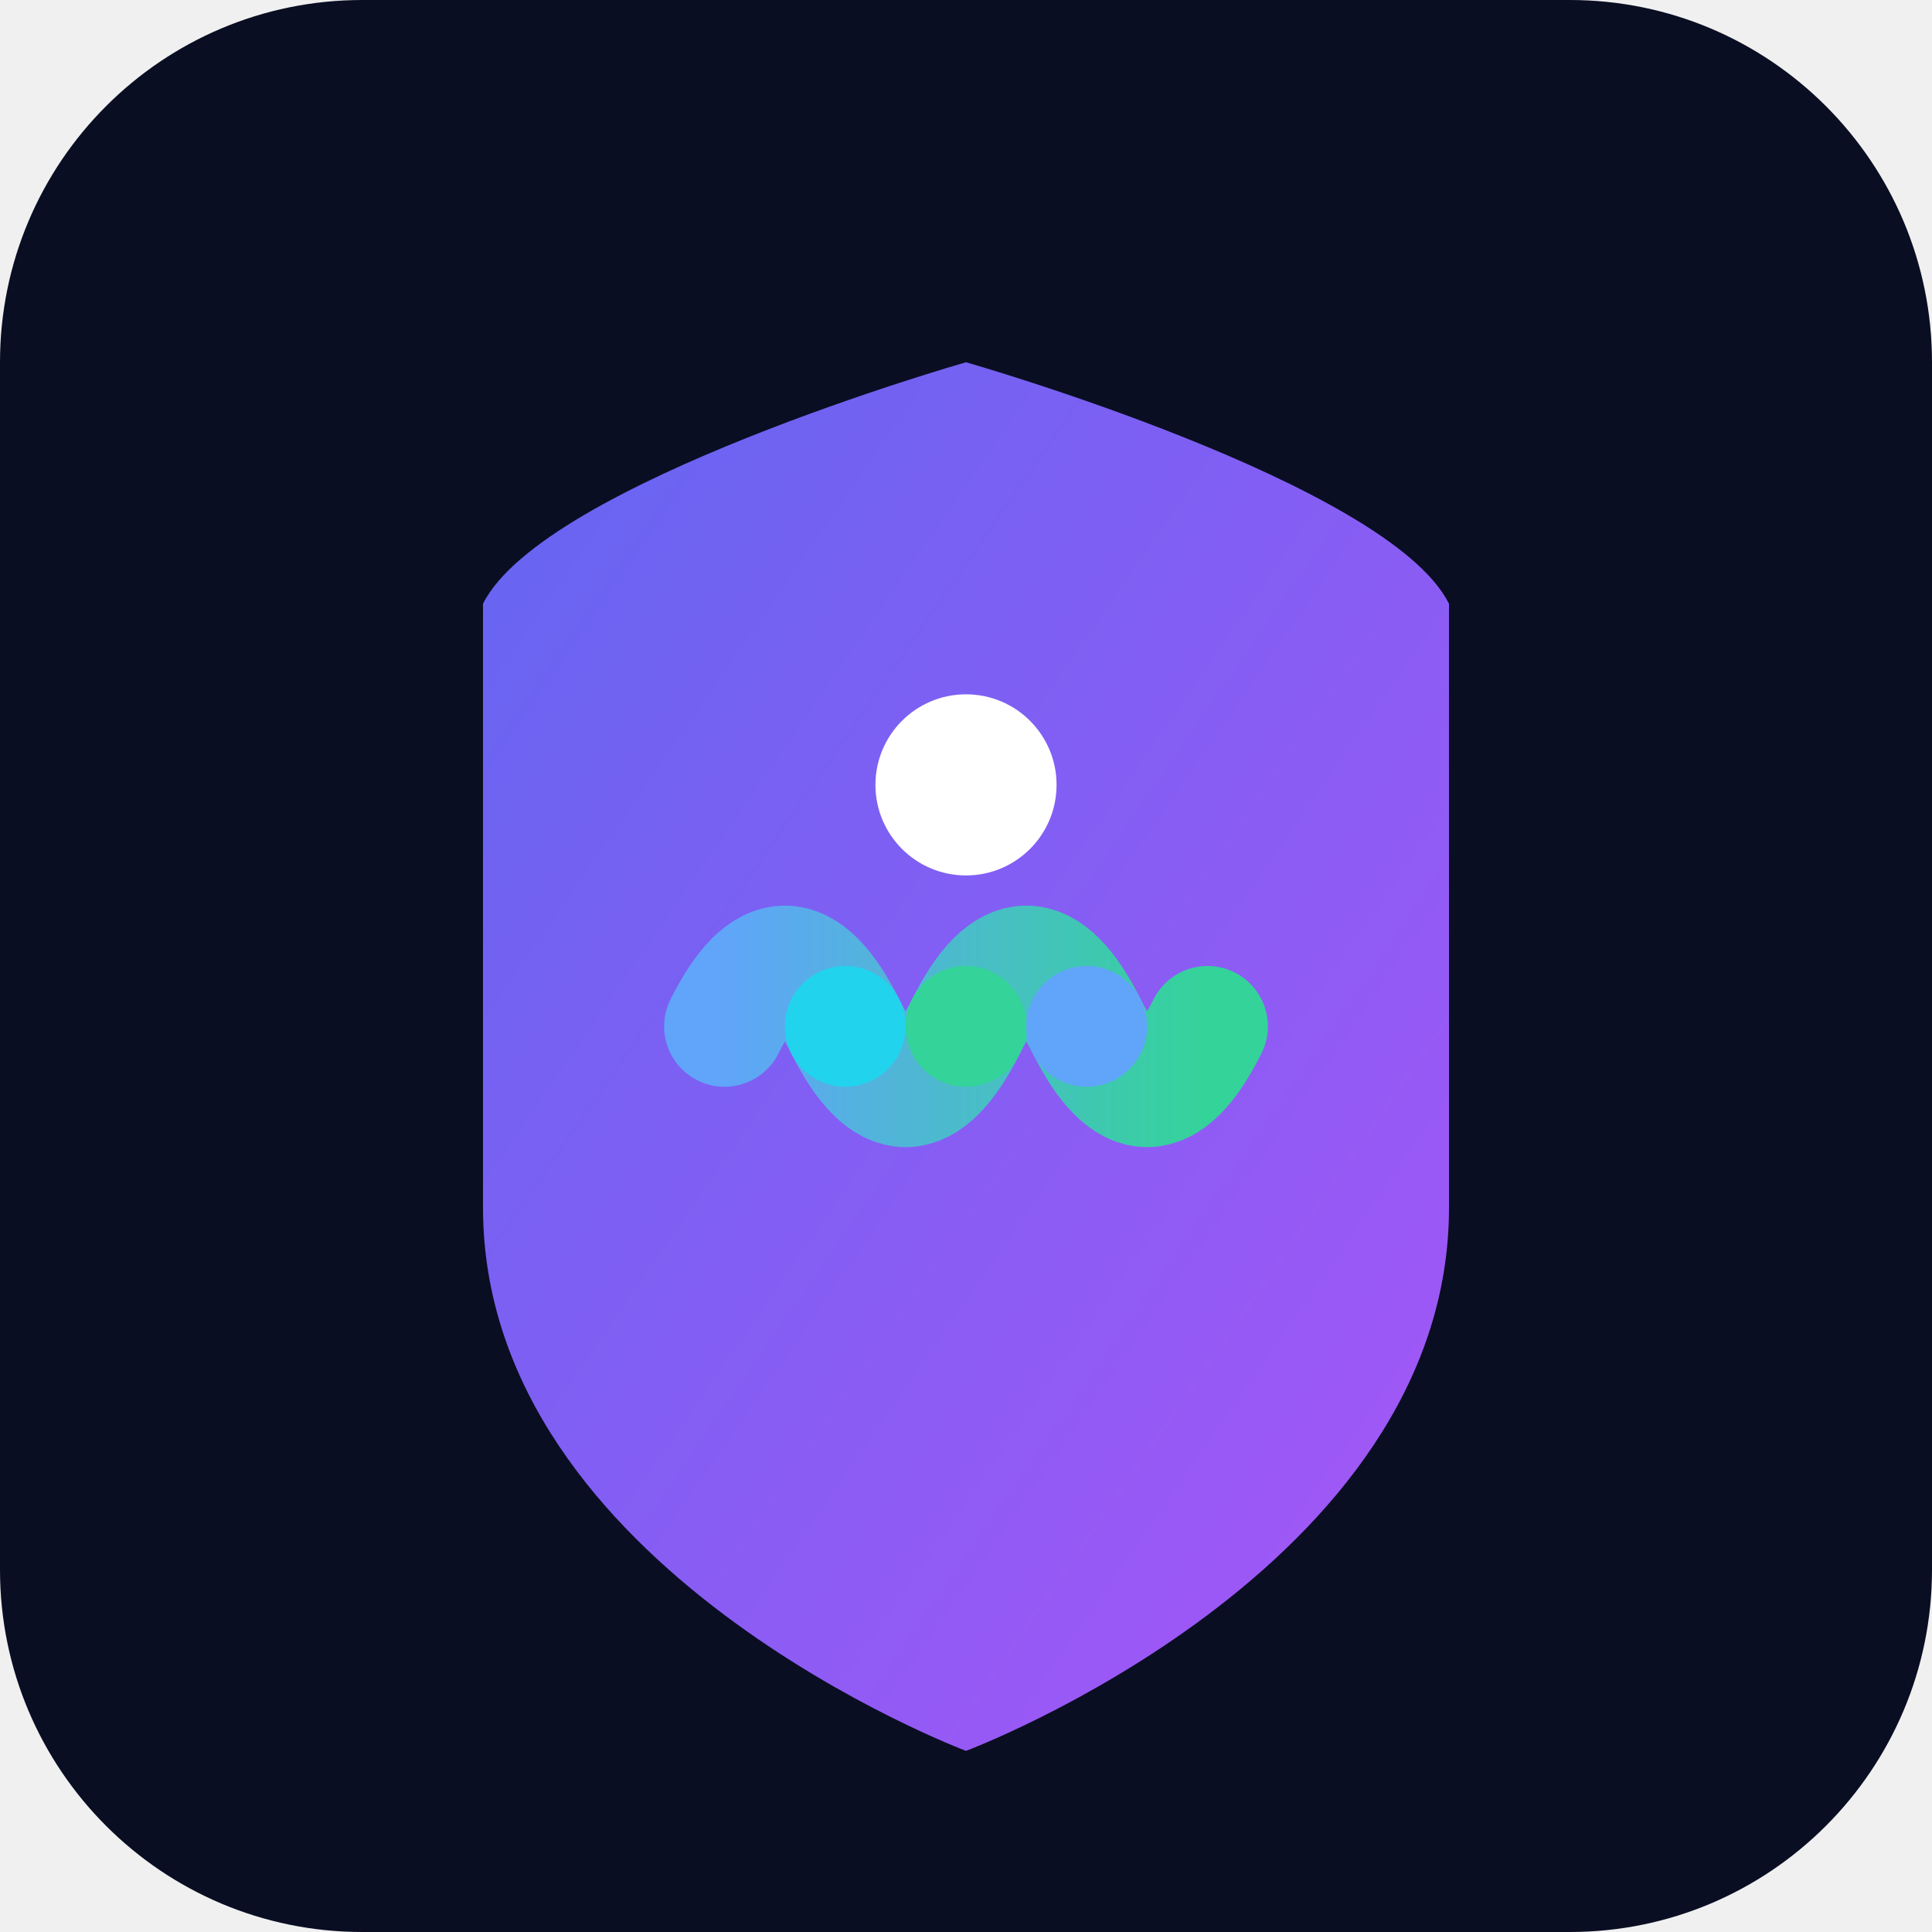
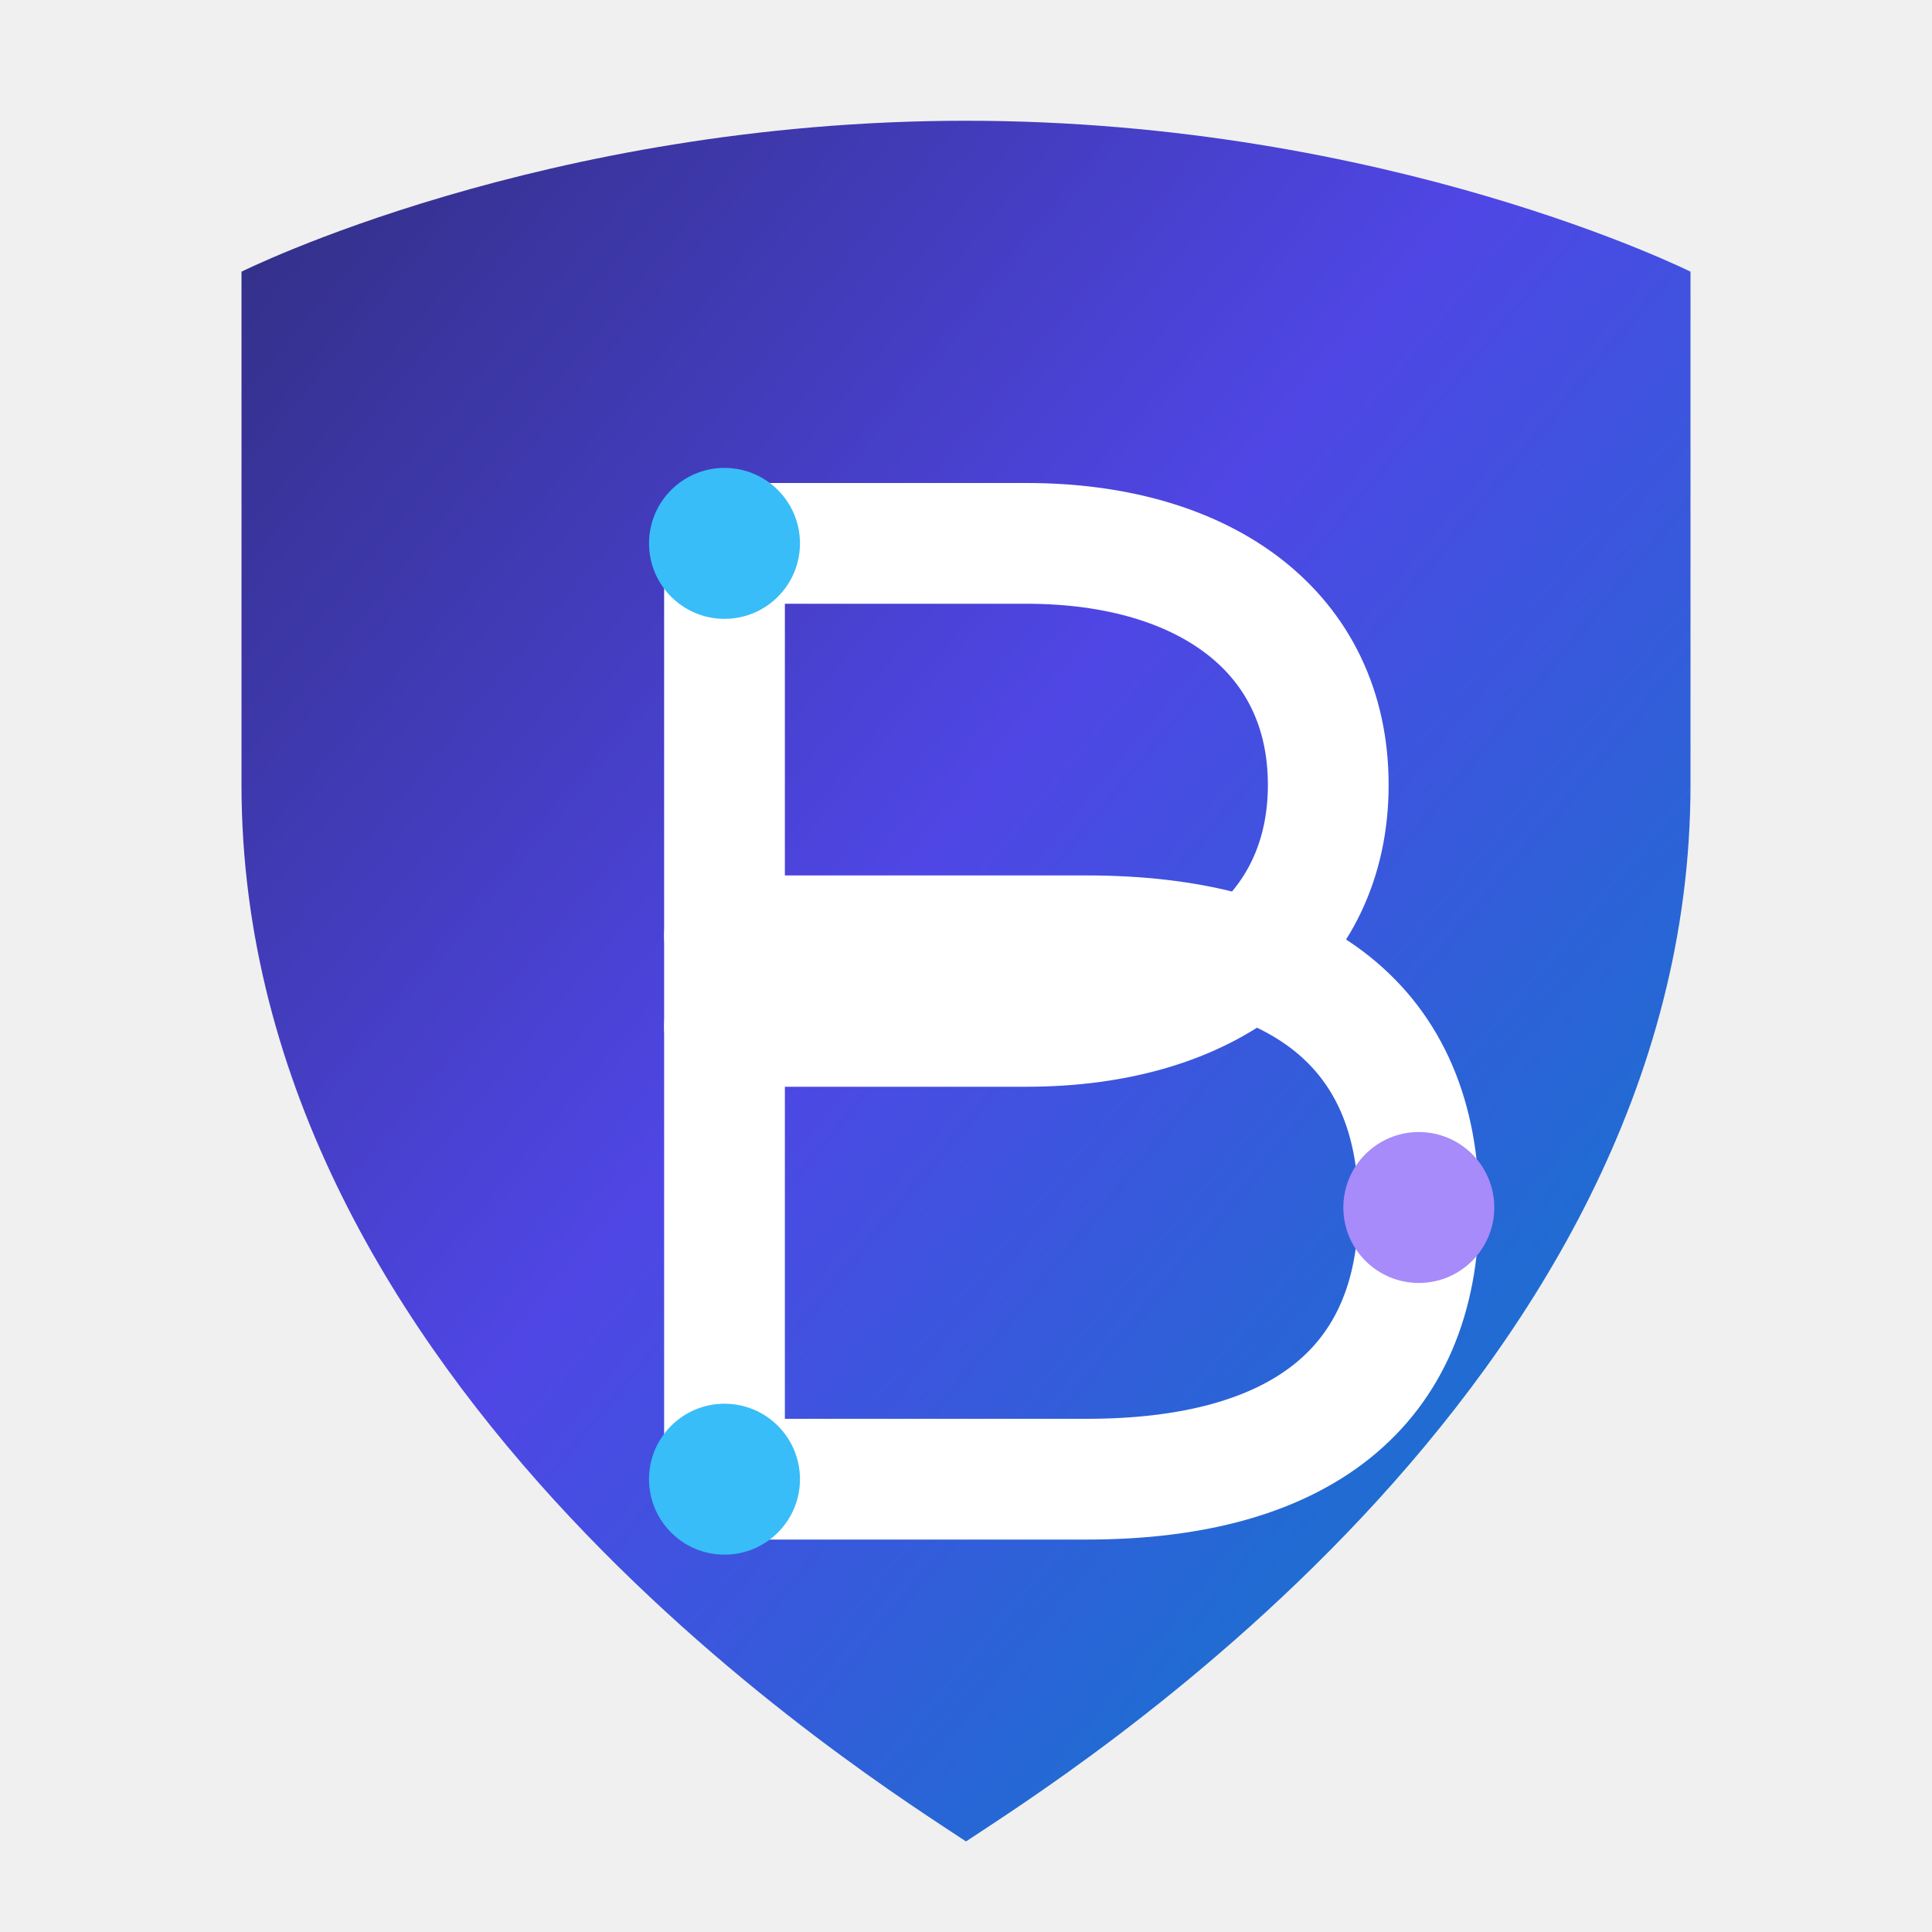
- <svg xmlns="http://www.w3.org/2000/svg" viewBox="0 0 32 32">
+ <svg xmlns="http://www.w3.org/2000/svg" viewBox="0 0 64 64" fill="none">
  <defs>
    <linearGradient id="shieldGrad" x1="0%" y1="0%" x2="100%" y2="100%">
-       <stop offset="0%" style="stop-color:#6366F1" />
-       <stop offset="100%" style="stop-color:#A855F7" />
-     </linearGradient>
-     <linearGradient id="waveGrad" x1="0%" y1="0%" x2="100%" y2="0%">
-       <stop offset="0%" style="stop-color:#60A5FA" />
-       <stop offset="100%" style="stop-color:#34D399" />
+       <stop offset="0%" stop-color="#312E81" />
+       <stop offset="45%" stop-color="#4F46E5" />
+       <stop offset="100%" stop-color="#0284C7" />
    </linearGradient>
  </defs>
-   <rect width="32" height="32" rx="6" fill="#0A0E23" />
-   <path d="M16 6 C16 6, 23 8, 24 10 L24 20 C24 26, 16 29, 16 29 C16 29, 8 26, 8 20 L8 10 C9 8, 16 6, 16 6 Z" fill="url(#shieldGrad)" />
-   <path d="M12 17 Q13 15, 14 17 T16 17 T18 17 T20 17" fill="none" stroke="url(#waveGrad)" stroke-width="2" stroke-linecap="round" />
-   <circle cx="14" cy="17" r="1" fill="#22D3EE" />
-   <circle cx="16" cy="17" r="1" fill="#34D399" />
-   <circle cx="18" cy="17" r="1" fill="#60A5FA" />
-   <circle cx="16" cy="13" r="1.5" fill="white" />
+   <path d="M32 4 C46 4 56 9 56 9 L56 26 C56 46 35 59 32 61 C29 59 8 46 8 26 L8 9 C8 9 18 4 32 4 Z" fill="url(#shieldGrad)" />
+   <path d="M24 18 L34 18 C40 18 44 21 44 26 C44 31 40 34 34 34 L24 34 M24 31 L36 31 C43 31 47 34 47 40 C47 46 43 49 36 49 L24 49" fill="none" stroke="#FFFFFF" stroke-width="4" stroke-linecap="round" stroke-linejoin="round" />
+   <line x1="24" y1="18" x2="24" y2="49" stroke="#FFFFFF" stroke-width="4" stroke-linecap="round" />
+   <circle cx="24" cy="18" r="2.5" fill="#38BDF8" />
+   <circle cx="24" cy="49" r="2.5" fill="#38BDF8" />
+   <circle cx="47" cy="40" r="2.5" fill="#A78BFA" />
</svg>
